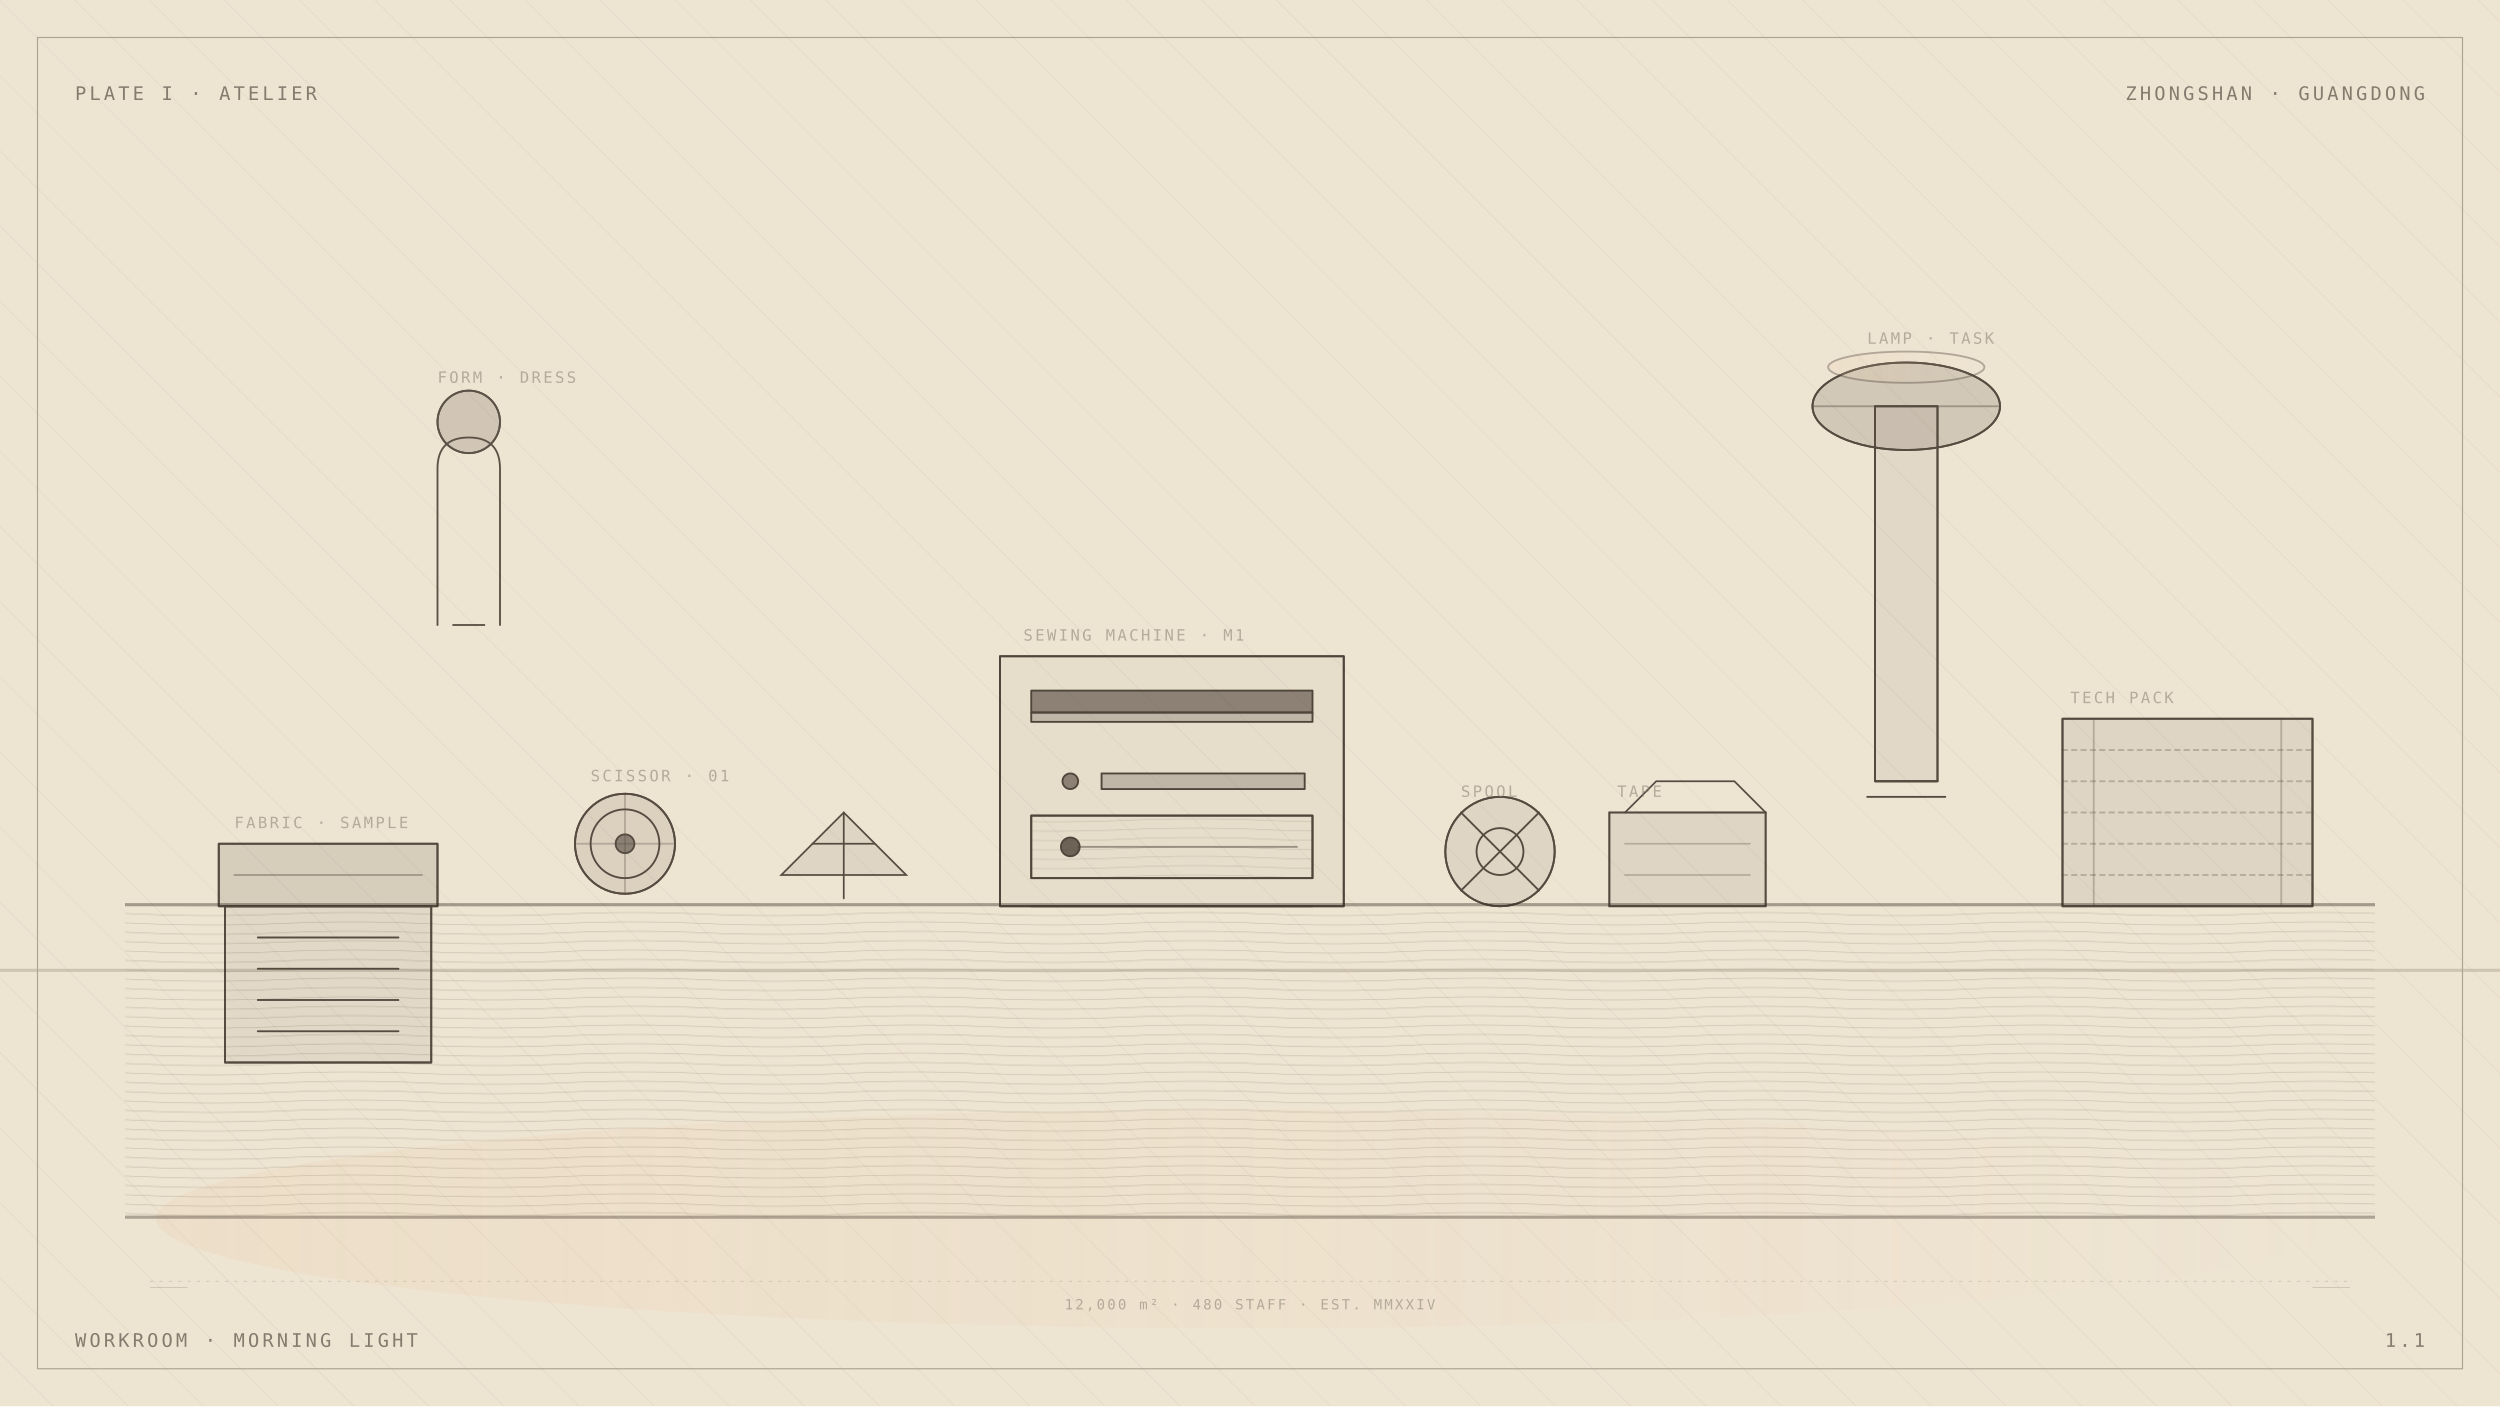
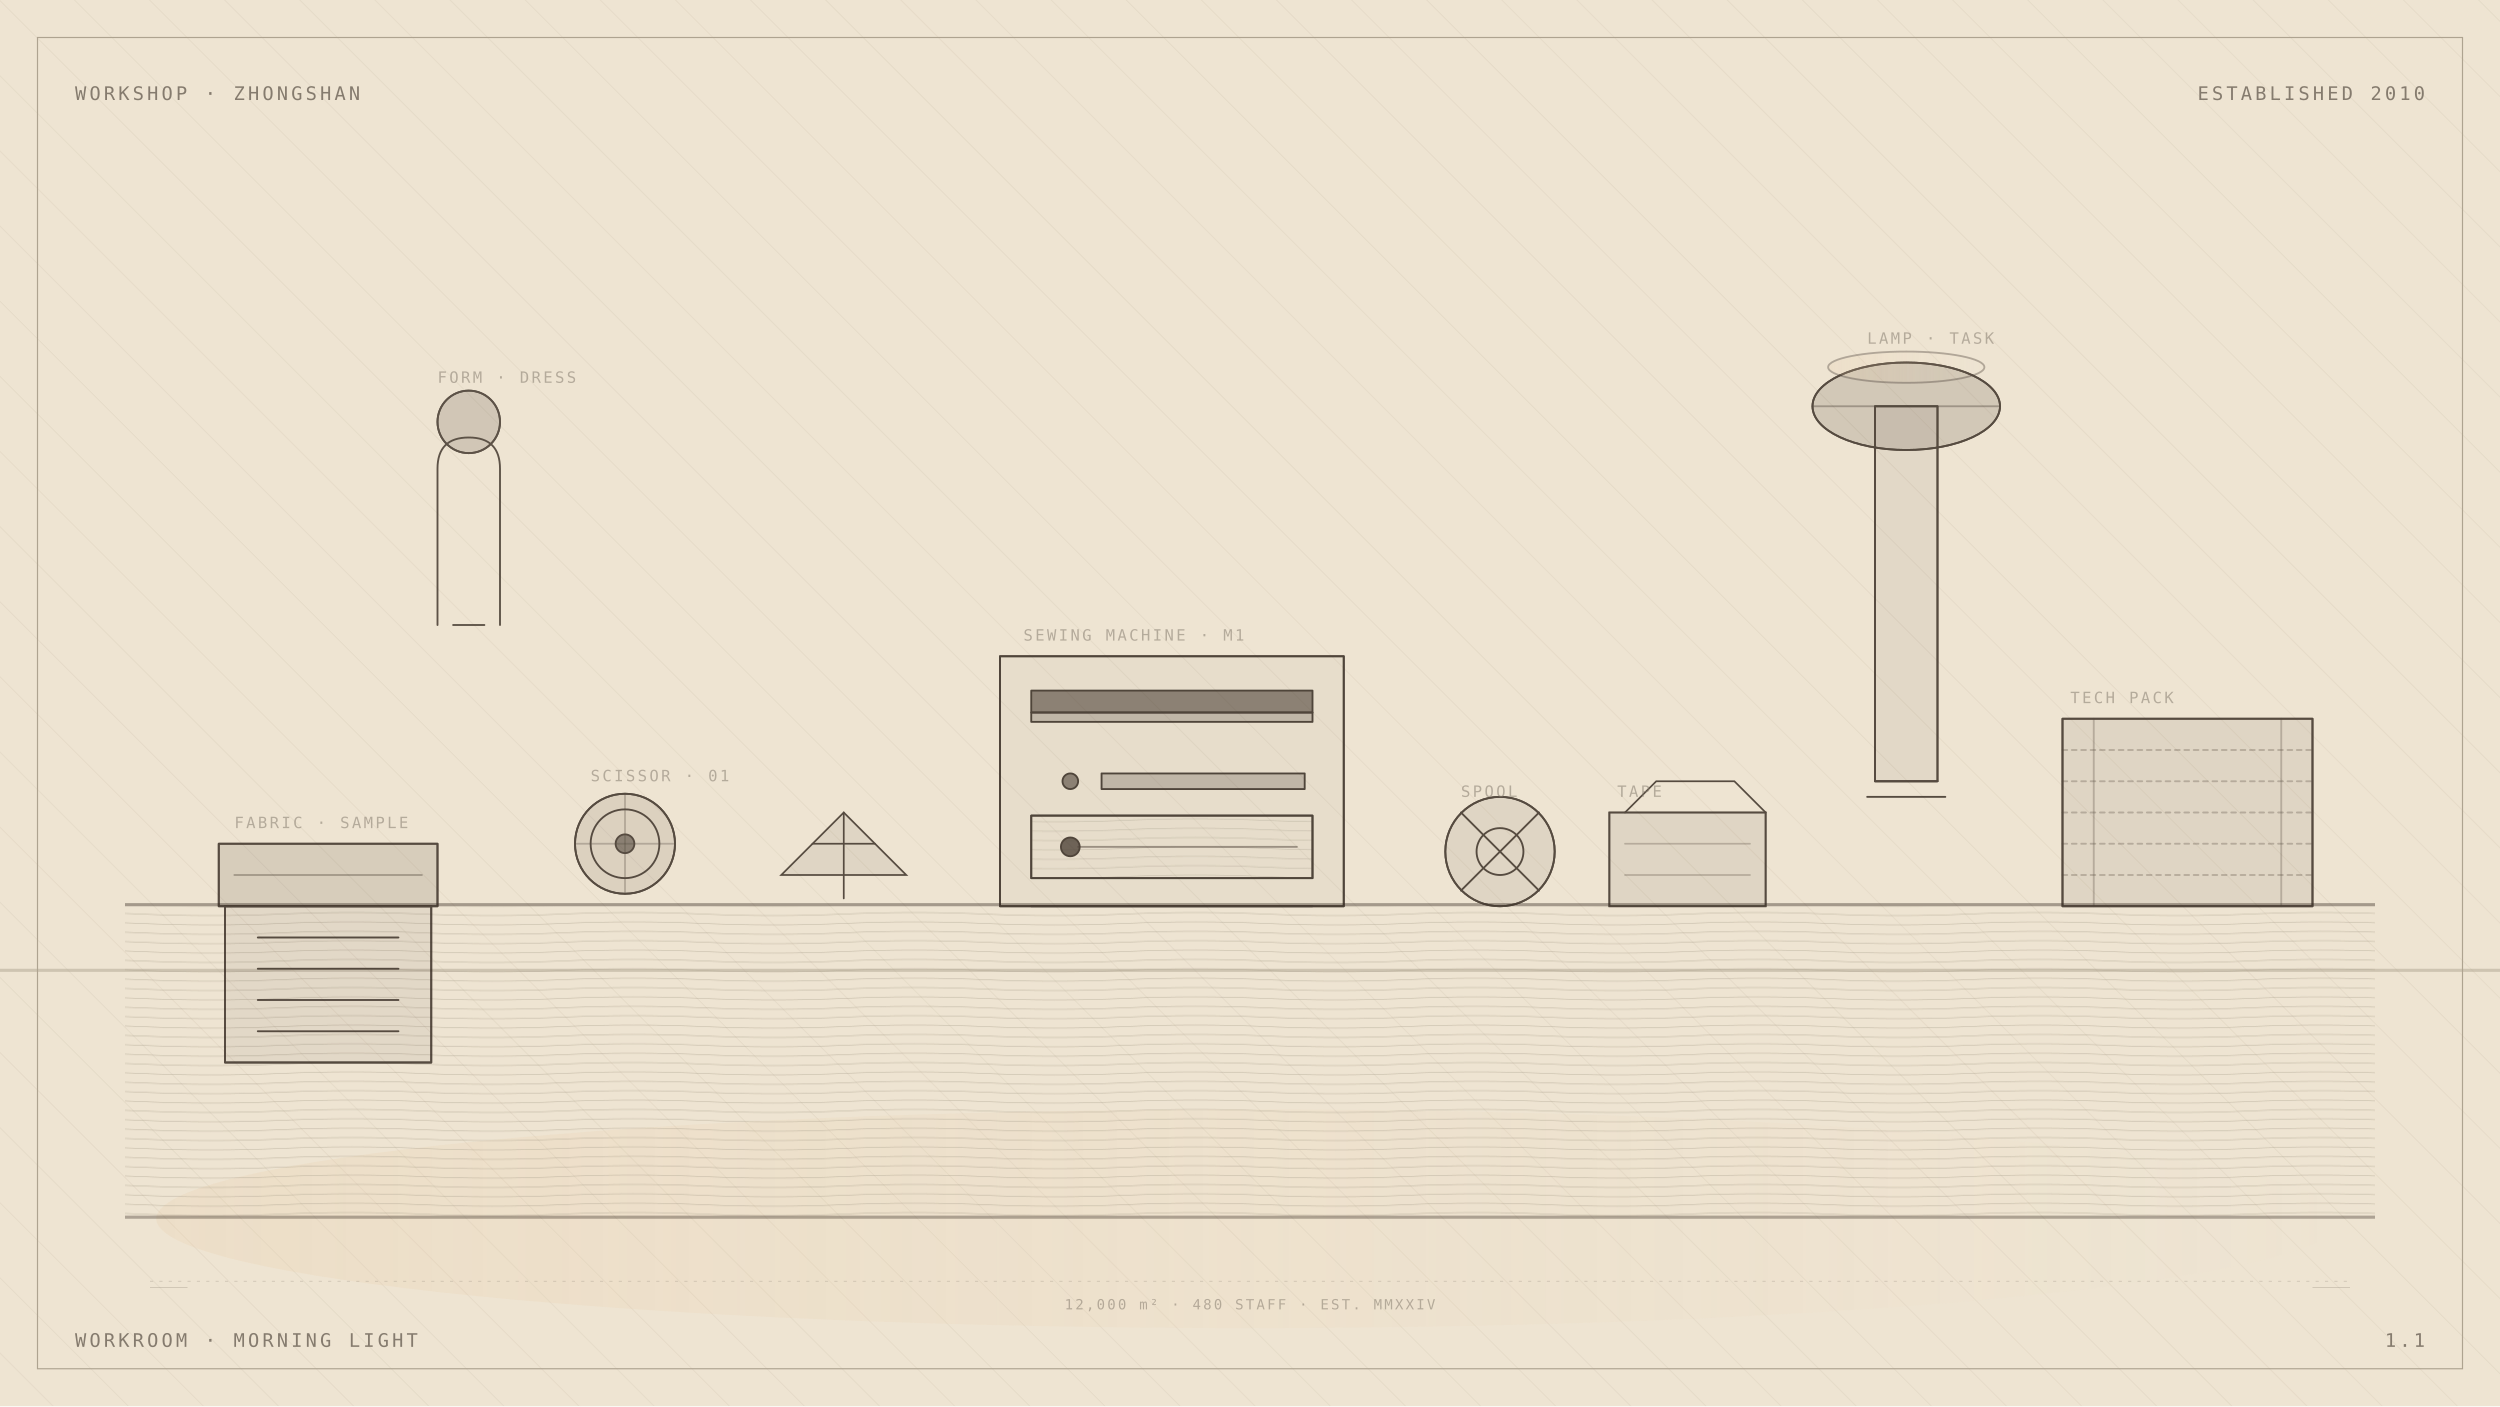
<svg xmlns="http://www.w3.org/2000/svg" viewBox="0 0 1600 900" preserveAspectRatio="xMidYMid slice">
  <defs>
    <pattern id="hatch" width="34" height="34" patternUnits="userSpaceOnUse" patternTransform="rotate(135)">
      <line x1="0" y1="0" x2="0" y2="34" stroke="#C9BEA8" stroke-width="0.6" />
    </pattern>
    <pattern id="woodgrain" width="180" height="6" patternUnits="userSpaceOnUse">
      <path d="M 0 3 Q 45 1 90 3 Q 135 5 180 3" fill="none" stroke="#AEA390" stroke-width="0.4" stroke-opacity="0.6" />
    </pattern>
    <linearGradient id="lampGlow" cx="0.5" cy="0.2" r="0.6">
      <stop offset="0%" stop-color="#E8C8A0" stop-opacity="0.5" />
      <stop offset="100%" stop-color="#E8C8A0" stop-opacity="0" />
    </linearGradient>
  </defs>
  <rect width="1600" height="900" fill="#EEE4D2" />
  <rect width="1600" height="900" fill="url(#hatch)" opacity="0.45" />
  <rect x="24" y="24" width="1552" height="852" fill="none" stroke="#AEA390" stroke-width="0.75" />
  <g font-family="ui-monospace, monospace" font-size="12" letter-spacing="2" fill="#857B6E">
-     <text x="48" y="64">PLATE I · ATELIER</text>
-     <text x="1552" y="64" text-anchor="end">ZHONGSHAN · GUANGDONG</text>
+     <text x="48" y="64">WORKSHOP · ZHONGSHAN</text>
+     <text x="1552" y="64" text-anchor="end">ESTABLISHED 2010</text>
    <text x="48" y="862">WORKROOM · MORNING LIGHT</text>
    <text x="1552" y="862" text-anchor="end">1.1</text>
  </g>
  <rect x="0" y="620" width="1600" height="2" fill="#AEA390" opacity="0.5" />
  <ellipse cx="800" cy="780" rx="700" ry="70" fill="url(#lampGlow)" opacity="0.4" />
  <rect x="80" y="580" width="1440" height="200" fill="url(#woodgrain)" />
  <rect x="80" y="578" width="1440" height="2" fill="#342920" opacity="0.4" />
  <rect x="80" y="778" width="1440" height="2" fill="#342920" opacity="0.35" />
  <g fill="none" stroke="#342920" stroke-width="1.2" stroke-linecap="round" stroke-linejoin="round" opacity="0.82">
    <rect x="140" y="540" width="140" height="40" fill="#342920" fill-opacity="0.15" />
    <rect x="140" y="540" width="140" height="40" />
    <line x1="150" y1="560" x2="270" y2="560" stroke-opacity="0.4" />
    <rect x="144" y="580" width="132" height="100" fill="#342920" fill-opacity="0.08" />
    <rect x="144" y="580" width="132" height="100" />
    <line x1="165" y1="600" x2="255" y2="600" />
    <line x1="165" y1="620" x2="255" y2="620" />
    <line x1="165" y1="640" x2="255" y2="640" />
    <line x1="165" y1="660" x2="255" y2="660" />
  </g>
  <g fill="none" stroke="#342920" stroke-width="1.2" stroke-linecap="round" stroke-linejoin="round" opacity="0.82">
    <circle cx="400" cy="540" r="32" fill="#342920" fill-opacity="0.12" />
    <circle cx="400" cy="540" r="32" />
    <circle cx="400" cy="540" r="22" />
    <circle cx="400" cy="540" r="6" fill="#342920" fill-opacity="0.6" />
    <line x1="368" y1="540" x2="432" y2="540" stroke-opacity="0.3" />
    <line x1="400" y1="508" x2="400" y2="572" stroke-opacity="0.3" />
  </g>
  <g fill="none" stroke="#342920" stroke-width="1.1" opacity="0.82" stroke-linecap="round">
    <path d="M 500 560 L 540 520 L 580 560 Z" fill="#342920" fill-opacity="0.1" />
    <path d="M 540 520 L 540 575" />
    <path d="M 520 540 L 560 540" />
  </g>
  <g fill="none" stroke="#342920" stroke-width="1.2" stroke-linecap="round" stroke-linejoin="round" opacity="0.85">
    <rect x="640" y="420" width="220" height="160" fill="#342920" fill-opacity="0.05" />
    <rect x="640" y="420" width="220" height="160" />
    <rect x="660" y="442" width="180" height="14" fill="#342920" fill-opacity="0.6" />
    <rect x="660" y="456" width="180" height="6" fill="#342920" fill-opacity="0.25" />
    <circle cx="685" cy="500" r="5" fill="#342920" fill-opacity="0.6" />
    <rect x="705" y="495" width="130" height="10" fill="#342920" fill-opacity="0.25" />
    <rect x="660" y="522" width="180" height="40" fill="url(#woodgrain)" />
    <rect x="660" y="522" width="180" height="40" />
    <circle cx="685" cy="542" r="6" fill="#342920" fill-opacity="0.8" />
    <line x1="690" y1="542" x2="830" y2="542" stroke-opacity="0.5" />
    <line x1="660" y1="580" x2="840" y2="580" />
  </g>
  <g fill="none" stroke="#342920" stroke-width="1.2" stroke-linecap="round" stroke-linejoin="round" opacity="0.82">
    <circle cx="960" cy="545" r="35" fill="#342920" fill-opacity="0.1" />
    <circle cx="960" cy="545" r="35" />
    <circle cx="960" cy="545" r="15" />
    <line x1="935" y1="520" x2="985" y2="570" />
    <line x1="985" y1="520" x2="935" y2="570" />
  </g>
  <g fill="none" stroke="#342920" stroke-width="1.1" opacity="0.82" stroke-linecap="round">
    <rect x="1030" y="520" width="100" height="60" fill="#342920" fill-opacity="0.1" />
    <rect x="1030" y="520" width="100" height="60" />
    <path d="M 1040 520 L 1060 500 L 1110 500 L 1130 520" />
    <line x1="1040" y1="540" x2="1120" y2="540" stroke-opacity="0.3" />
    <line x1="1040" y1="560" x2="1120" y2="560" stroke-opacity="0.3" />
  </g>
  <g fill="none" stroke="#342920" stroke-width="1.2" stroke-linecap="round" stroke-linejoin="round" opacity="0.82">
    <path d="M 1200 260 L 1200 500 L 1240 500 L 1240 260 Z" fill="#342920" fill-opacity="0.08" />
    <path d="M 1200 260 L 1200 500 L 1240 500 L 1240 260 Z" />
    <ellipse cx="1220" cy="260" rx="60" ry="28" fill="#342920" fill-opacity="0.18" />
    <ellipse cx="1220" cy="260" rx="60" ry="28" />
    <line x1="1160" y1="260" x2="1280" y2="260" stroke-opacity="0.4" />
    <ellipse cx="1220" cy="235" rx="50" ry="10" fill="url(#lampGlow)" opacity="0.4" />
    <line x1="1200" y1="500" x2="1240" y2="500" />
    <line x1="1195" y1="510" x2="1245" y2="510" />
  </g>
  <g fill="none" stroke="#342920" stroke-width="1.2" stroke-linecap="round" stroke-linejoin="round" opacity="0.82">
    <rect x="1320" y="460" width="160" height="120" fill="#342920" fill-opacity="0.1" />
    <rect x="1320" y="460" width="160" height="120" />
    <line x1="1320" y1="480" x2="1480" y2="480" stroke-opacity="0.3" stroke-dasharray="3 3" />
    <line x1="1320" y1="500" x2="1480" y2="500" stroke-opacity="0.3" stroke-dasharray="3 3" />
    <line x1="1320" y1="520" x2="1480" y2="520" stroke-opacity="0.3" stroke-dasharray="3 3" />
    <line x1="1320" y1="540" x2="1480" y2="540" stroke-opacity="0.3" stroke-dasharray="3 3" />
    <line x1="1320" y1="560" x2="1480" y2="560" stroke-opacity="0.3" stroke-dasharray="3 3" />
    <line x1="1340" y1="460" x2="1340" y2="580" stroke-opacity="0.3" />
    <line x1="1460" y1="460" x2="1460" y2="580" stroke-opacity="0.3" />
  </g>
  <g stroke="#342920" stroke-width="1.2" fill="none" opacity="0.78" stroke-linecap="round">
    <path d="M 280 400 L 280 300 Q 280 280 300 280 Q 320 280 320 300 L 320 400" />
    <circle cx="300" cy="270" r="20" fill="#342920" fill-opacity="0.2" />
    <circle cx="300" cy="270" r="20" />
    <line x1="290" y1="400" x2="310" y2="400" />
  </g>
  <g font-family="ui-monospace, monospace" font-size="10" letter-spacing="1.5" fill="#857B6E" opacity="0.55">
    <text x="150" y="530">FABRIC · SAMPLE</text>
    <text x="378" y="500">SCISSOR · 01</text>
    <text x="655" y="410">SEWING MACHINE · M1</text>
    <text x="935" y="510">SPOOL</text>
    <text x="1035" y="510">TAPE</text>
    <text x="1195" y="220">LAMP · TASK</text>
    <text x="1325" y="450">TECH PACK</text>
    <text x="280" y="245">FORM · DRESS</text>
  </g>
  <g opacity="0.35" fill="none" stroke="#857B6E" stroke-width="0.5">
    <line x1="96" y1="820" x2="1504" y2="820" stroke-dasharray="2 4" />
    <line x1="96" y1="824" x2="120" y2="824" />
    <line x1="1480" y1="824" x2="1504" y2="824" />
  </g>
  <g font-family="ui-monospace, monospace" font-size="9" letter-spacing="1.4" fill="#857B6E" opacity="0.55">
    <text x="800" y="838" text-anchor="middle">12,000 m² · 480 STAFF · EST. MMXXIV</text>
  </g>
</svg>
